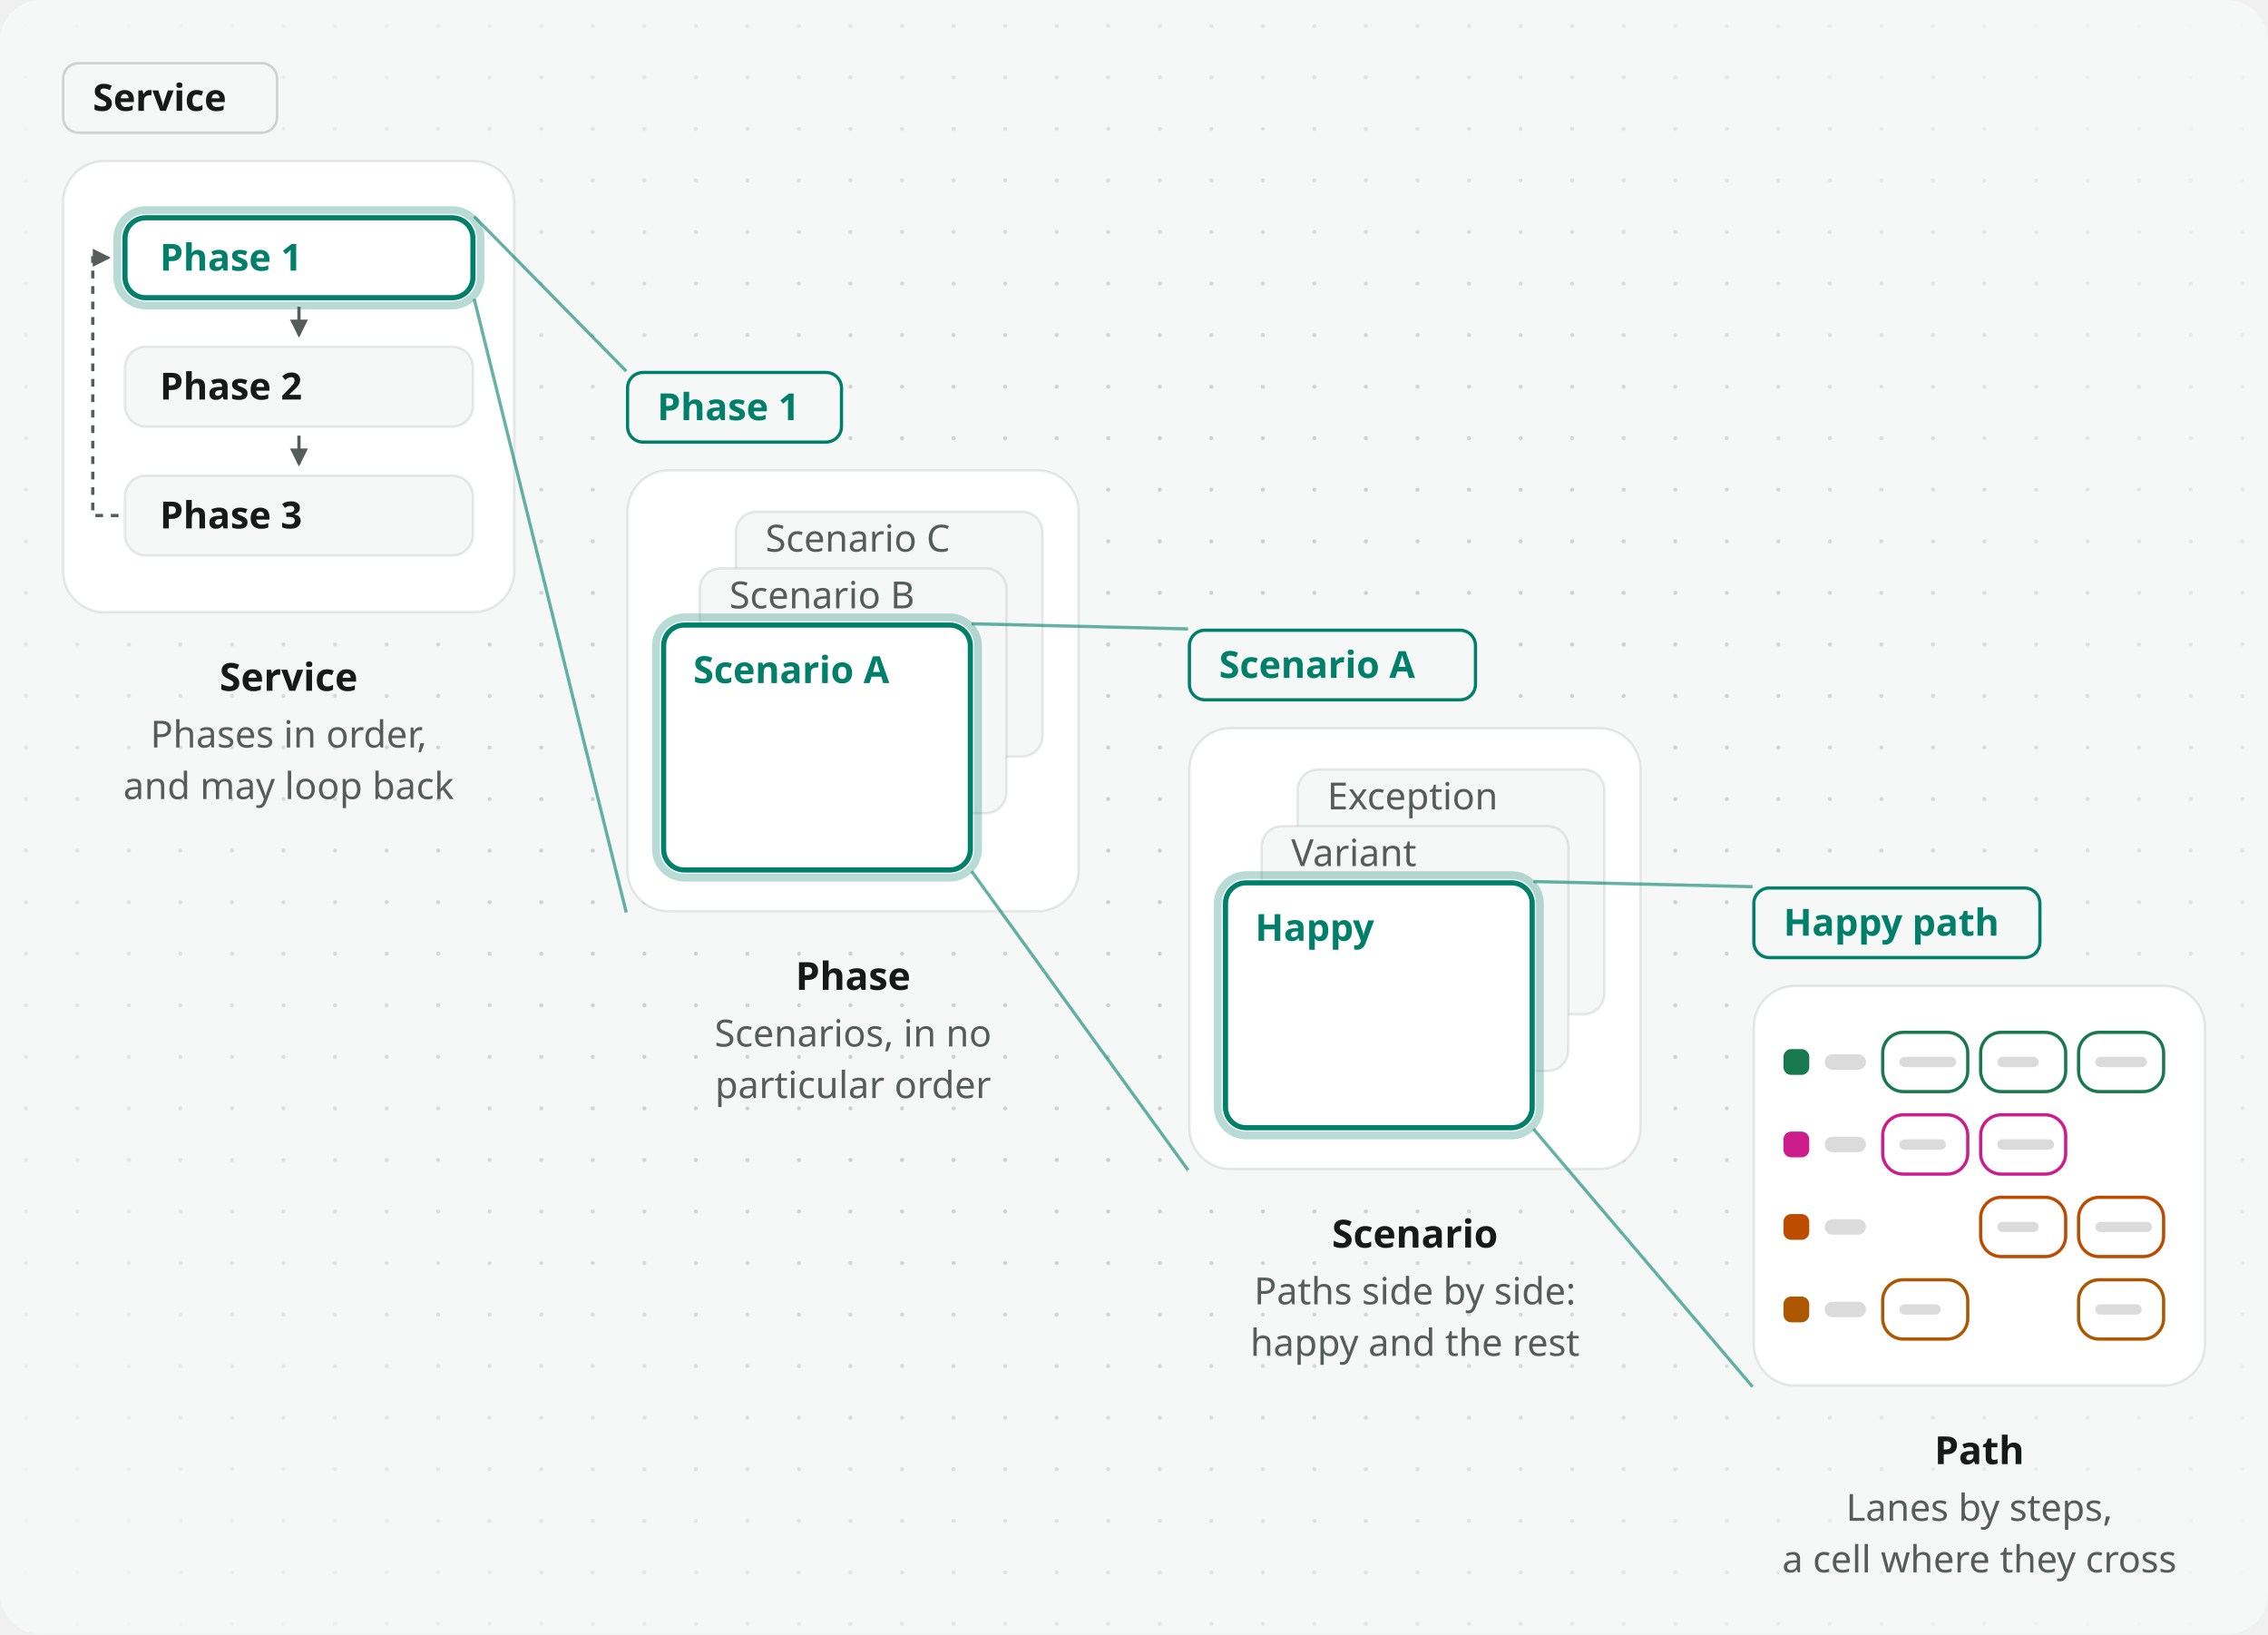
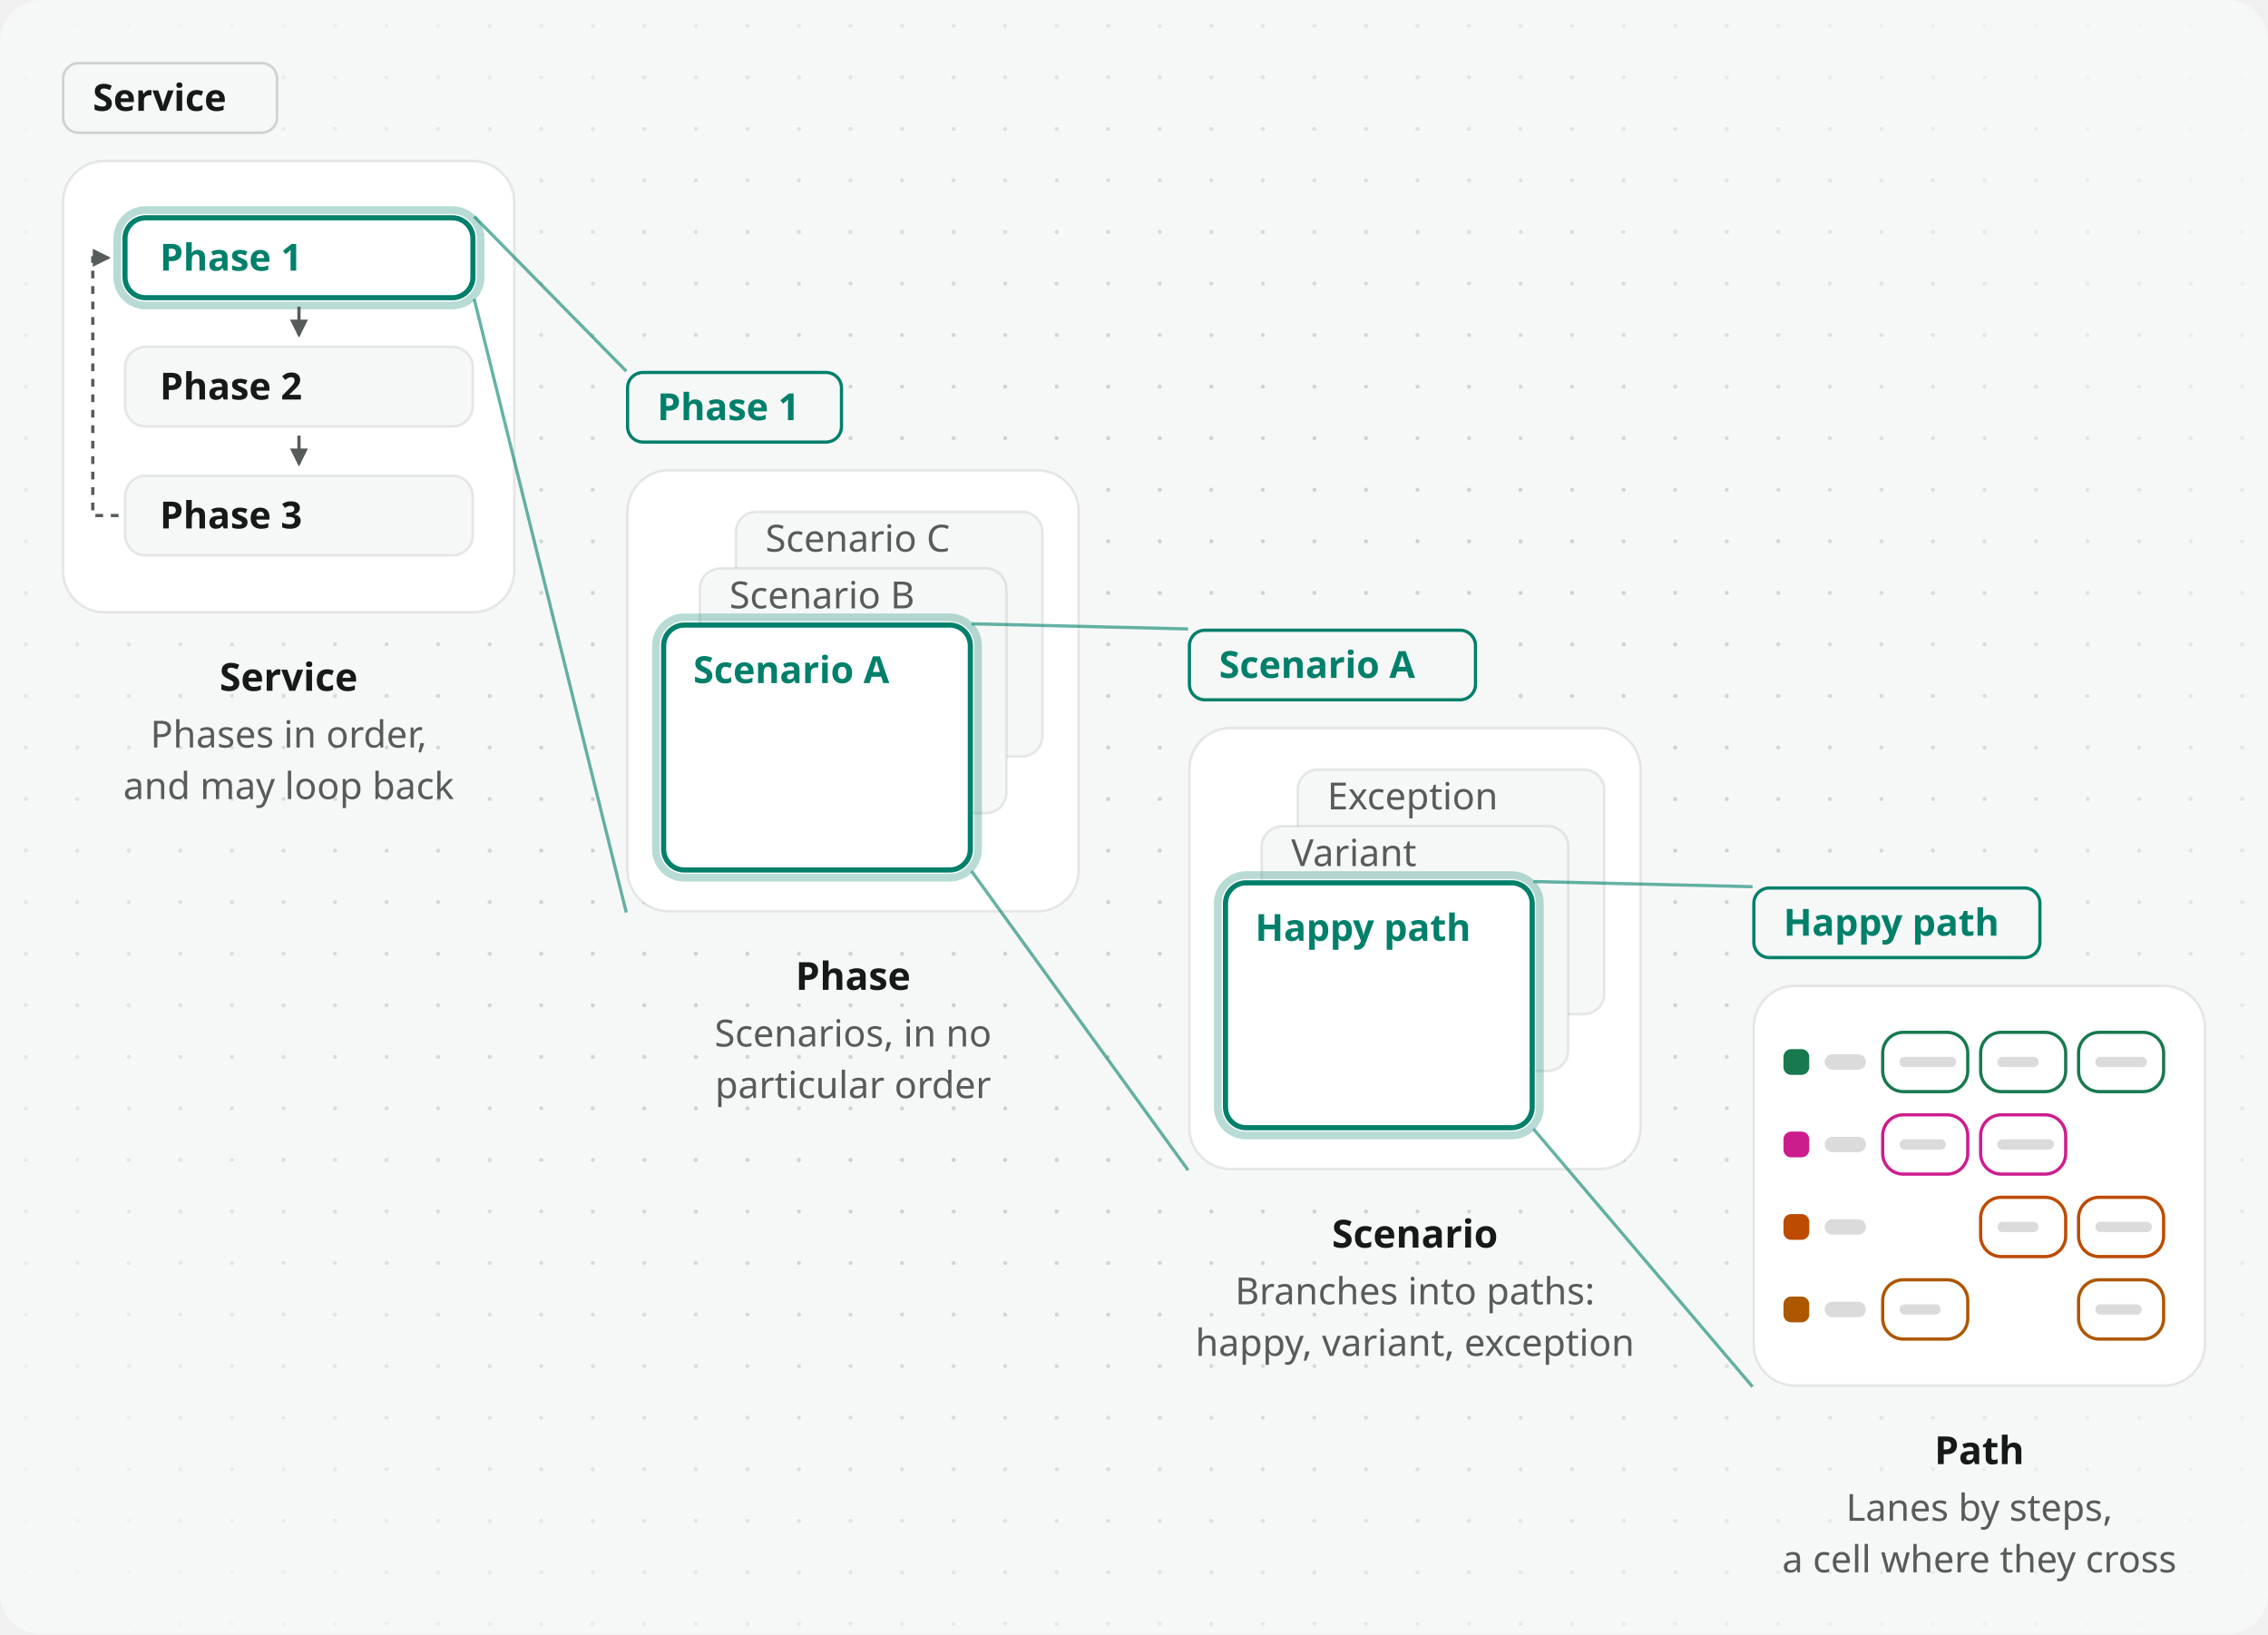
<svg xmlns="http://www.w3.org/2000/svg" viewBox="0 0 880 634" font-family="'Ubuntu Sans', system-ui, sans-serif">
  <style>
    .plate { fill: #f6f8f7; }
    .dot { fill: #151a18; fill-opacity: 0.17; }
    .card { fill: #ffffff; stroke: #151a18; stroke-opacity: 0.09; }
    .well { fill: #f6f8f7; stroke: #151a18; stroke-opacity: 0.09; }
    .front { fill: #ffffff; stroke: #00806a; stroke-width: 2; }
    .focus { fill: none; stroke: #00806a; stroke-width: 2; }
    .halo { fill: none; stroke: #00806a; stroke-opacity: 0.28; stroke-width: 3; }
    .tab { fill: #f6f8f7; stroke: #151a18; stroke-opacity: 0.17; }
    .tab-focus { fill: #f6f8f7; stroke: #00806a; stroke-width: 1.25; }
    .title { font-size: 15px; font-weight: 600; fill: #151a18; }
    .label { font-size: 14.5px; fill: #565c5a; }
    .label-teal { font-size: 14.5px; font-weight: 600; fill: #00806a; }
    .strong { font-size: 14.5px; font-weight: 600; fill: #151a18; }
    .flow { stroke: #565c5a; stroke-width: 1.25; fill: none; }
    .loop { stroke: #565c5a; stroke-width: 1.25; fill: none; stroke-dasharray: 3 3; }
    .flow-head { fill: #565c5a; }
    .zoom { stroke: #00806a; stroke-width: 1.25; stroke-opacity: 0.6; fill: none; }
    .skel { fill: #151a18; fill-opacity: 0.16; }
    .cell { fill: none; stroke-width: 1.25; }
    .lane-c { stroke: #18794e; } .sq-c { fill: #18794e; }
    .lane-f { stroke: #cd1d8d; } .sq-f { fill: #cd1d8d; }
    .lane-b { stroke: #bd4b00; } .sq-b { fill: #bd4b00; }
    .lane-s { stroke: #ad5700; } .sq-s { fill: #ad5700; }
  </style>
  <defs>
    <pattern id="grid" width="20" height="20" patternUnits="userSpaceOnUse">
      <circle class="dot" cx="10" cy="10" r="0.8" />
    </pattern>
    <radialGradient id="fade" cx="50%" cy="50%" r="70%">
      <stop offset="0.35" stop-color="#fff" />
      <stop offset="1" stop-color="#000" />
    </radialGradient>
    <mask id="fadeMask">
      <rect width="880" height="634" fill="url(#fade)" />
    </mask>
    <marker id="headMuted" markerWidth="8" markerHeight="8" refX="6" refY="4" orient="auto" markerUnits="userSpaceOnUse">
      <path class="flow-head" d="M0,0.5 L7,4 L0,7.5 Z" />
    </marker>
  </defs>
  <rect class="plate" width="880" height="634" rx="16" />
  <rect width="880" height="634" rx="16" fill="url(#grid)" mask="url(#fadeMask)" />
  <rect class="tab" x="24.5" y="24.5" width="83" height="27" rx="6" />
  <text class="strong" x="36" y="43">Service</text>
  <rect class="card" x="24.5" y="62.5" width="175" height="175" rx="16" />
  <rect class="halo" x="45.5" y="81.5" width="141" height="37" rx="11" />
  <rect class="focus" x="48.5" y="84.5" width="135" height="31" rx="8" />
  <text class="label-teal" x="62" y="105">Phase 1</text>
  <rect class="well" x="48.5" y="134.5" width="135" height="31" rx="8" />
  <text class="strong" x="62" y="155">Phase 2</text>
  <rect class="well" x="48.5" y="184.5" width="135" height="31" rx="8" />
  <text class="strong" x="62" y="205">Phase 3</text>
  <path class="flow" d="M116,119 V130" marker-end="url(#headMuted)" />
  <path class="flow" d="M116,169 V180" marker-end="url(#headMuted)" />
  <path class="loop" d="M46,200 H36 V100 H42" marker-end="url(#headMuted)" />
  <text class="title" x="112" y="268" text-anchor="middle">Service</text>
  <text class="label" x="112" y="290" text-anchor="middle">Phases in order,</text>
  <text class="label" x="112" y="310" text-anchor="middle">and may loop back</text>
  <path class="zoom" d="M184,84 L243,144" />
  <path class="zoom" d="M184,116 L243,354" />
  <rect class="tab-focus" x="243.5" y="144.5" width="83" height="27" rx="6" />
  <text class="label-teal" x="255" y="163">Phase 1</text>
  <rect class="card" x="243.5" y="182.5" width="175" height="171" rx="16" />
  <rect class="well" x="285.5" y="198.5" width="119" height="95" rx="8" />
  <text class="label" x="297" y="214">Scenario C</text>
  <rect class="well" x="271.5" y="220.5" width="119" height="95" rx="8" />
  <text class="label" x="283" y="236">Scenario B</text>
  <rect class="halo" x="254.5" y="239.5" width="125" height="101" rx="11" />
  <rect class="front" x="257.5" y="242.5" width="119" height="95" rx="8" />
  <text class="label-teal" x="269" y="265">Scenario A</text>
  <text class="title" x="331" y="384" text-anchor="middle">Phase</text>
  <text class="label" x="331" y="406" text-anchor="middle">Scenarios, in no</text>
  <text class="label" x="331" y="426" text-anchor="middle">particular order</text>
  <path class="zoom" d="M377,242 L461,244" />
  <path class="zoom" d="M377,338 L461,454" />
  <rect class="tab-focus" x="461.5" y="244.5" width="111" height="27" rx="6" />
  <text class="label-teal" x="473" y="263">Scenario A</text>
  <rect class="card" x="461.5" y="282.5" width="175" height="171" rx="16" />
  <rect class="well" x="503.5" y="298.5" width="119" height="95" rx="8" />
  <text class="label" x="515" y="314">Exception</text>
  <rect class="well" x="489.5" y="320.5" width="119" height="95" rx="8" />
  <text class="label" x="501" y="336">Variant</text>
  <rect class="halo" x="472.5" y="339.5" width="125" height="101" rx="11" />
  <rect class="front" x="475.5" y="342.5" width="119" height="95" rx="8" />
-   <text class="label-teal" x="487" y="365">Happy</text>
+   <text class="label-teal" x="487" y="365">Happy path</text>
  <text class="title" x="549" y="484" text-anchor="middle">Scenario</text>
-   <text class="label" x="549" y="506" text-anchor="middle">Paths side by side:</text>
-   <text class="label" x="549" y="526" text-anchor="middle">happy and the rest</text>
+   <text class="label" x="549" y="506" text-anchor="middle">Branches into paths:</text>
+   <text class="label" x="549" y="526" text-anchor="middle">happy, variant, exception</text>
  <path class="zoom" d="M595,342 L680,344" />
  <path class="zoom" d="M595,438 L680,538" />
  <rect class="tab-focus" x="680.5" y="344.5" width="111" height="27" rx="6" />
  <text class="label-teal" x="692" y="363">Happy path</text>
  <rect class="card" x="680.5" y="382.5" width="175" height="155" rx="16" />
  <rect class="sq-c" x="692" y="407" width="10" height="10" rx="3" />
  <rect class="skel" x="708" y="409" width="16" height="6" rx="3" />
  <rect class="lane-c cell" x="730.5" y="400.5" width="33" height="23" rx="8" />
  <rect class="skel" x="737" y="410" width="22" height="4" rx="2" />
  <rect class="lane-c cell" x="768.5" y="400.5" width="33" height="23" rx="8" />
  <rect class="skel" x="775" y="410" width="16" height="4" rx="2" />
  <rect class="lane-c cell" x="806.5" y="400.5" width="33" height="23" rx="8" />
  <rect class="skel" x="813" y="410" width="20" height="4" rx="2" />
  <rect class="sq-f" x="692" y="439" width="10" height="10" rx="3" />
  <rect class="skel" x="708" y="441" width="16" height="6" rx="3" />
  <rect class="lane-f cell" x="730.5" y="432.5" width="33" height="23" rx="8" />
  <rect class="skel" x="737" y="442" width="18" height="4" rx="2" />
  <rect class="lane-f cell" x="768.5" y="432.5" width="33" height="23" rx="8" />
  <rect class="skel" x="775" y="442" width="22" height="4" rx="2" />
  <rect class="sq-b" x="692" y="471" width="10" height="10" rx="3" />
  <rect class="skel" x="708" y="473" width="16" height="6" rx="3" />
  <rect class="lane-b cell" x="768.5" y="464.5" width="33" height="23" rx="8" />
  <rect class="skel" x="775" y="474" width="16" height="4" rx="2" />
  <rect class="lane-b cell" x="806.5" y="464.5" width="33" height="23" rx="8" />
  <rect class="skel" x="813" y="474" width="22" height="4" rx="2" />
  <rect class="sq-s" x="692" y="503" width="10" height="10" rx="3" />
  <rect class="skel" x="708" y="505" width="16" height="6" rx="3" />
  <rect class="lane-s cell" x="730.5" y="496.5" width="33" height="23" rx="8" />
  <rect class="skel" x="737" y="506" width="16" height="4" rx="2" />
  <rect class="lane-s cell" x="806.5" y="496.5" width="33" height="23" rx="8" />
  <rect class="skel" x="813" y="506" width="18" height="4" rx="2" />
  <text class="title" x="768" y="568" text-anchor="middle">Path</text>
  <text class="label" x="768" y="590" text-anchor="middle">Lanes by steps,</text>
  <text class="label" x="768" y="610" text-anchor="middle">a cell where they cross</text>
</svg>
